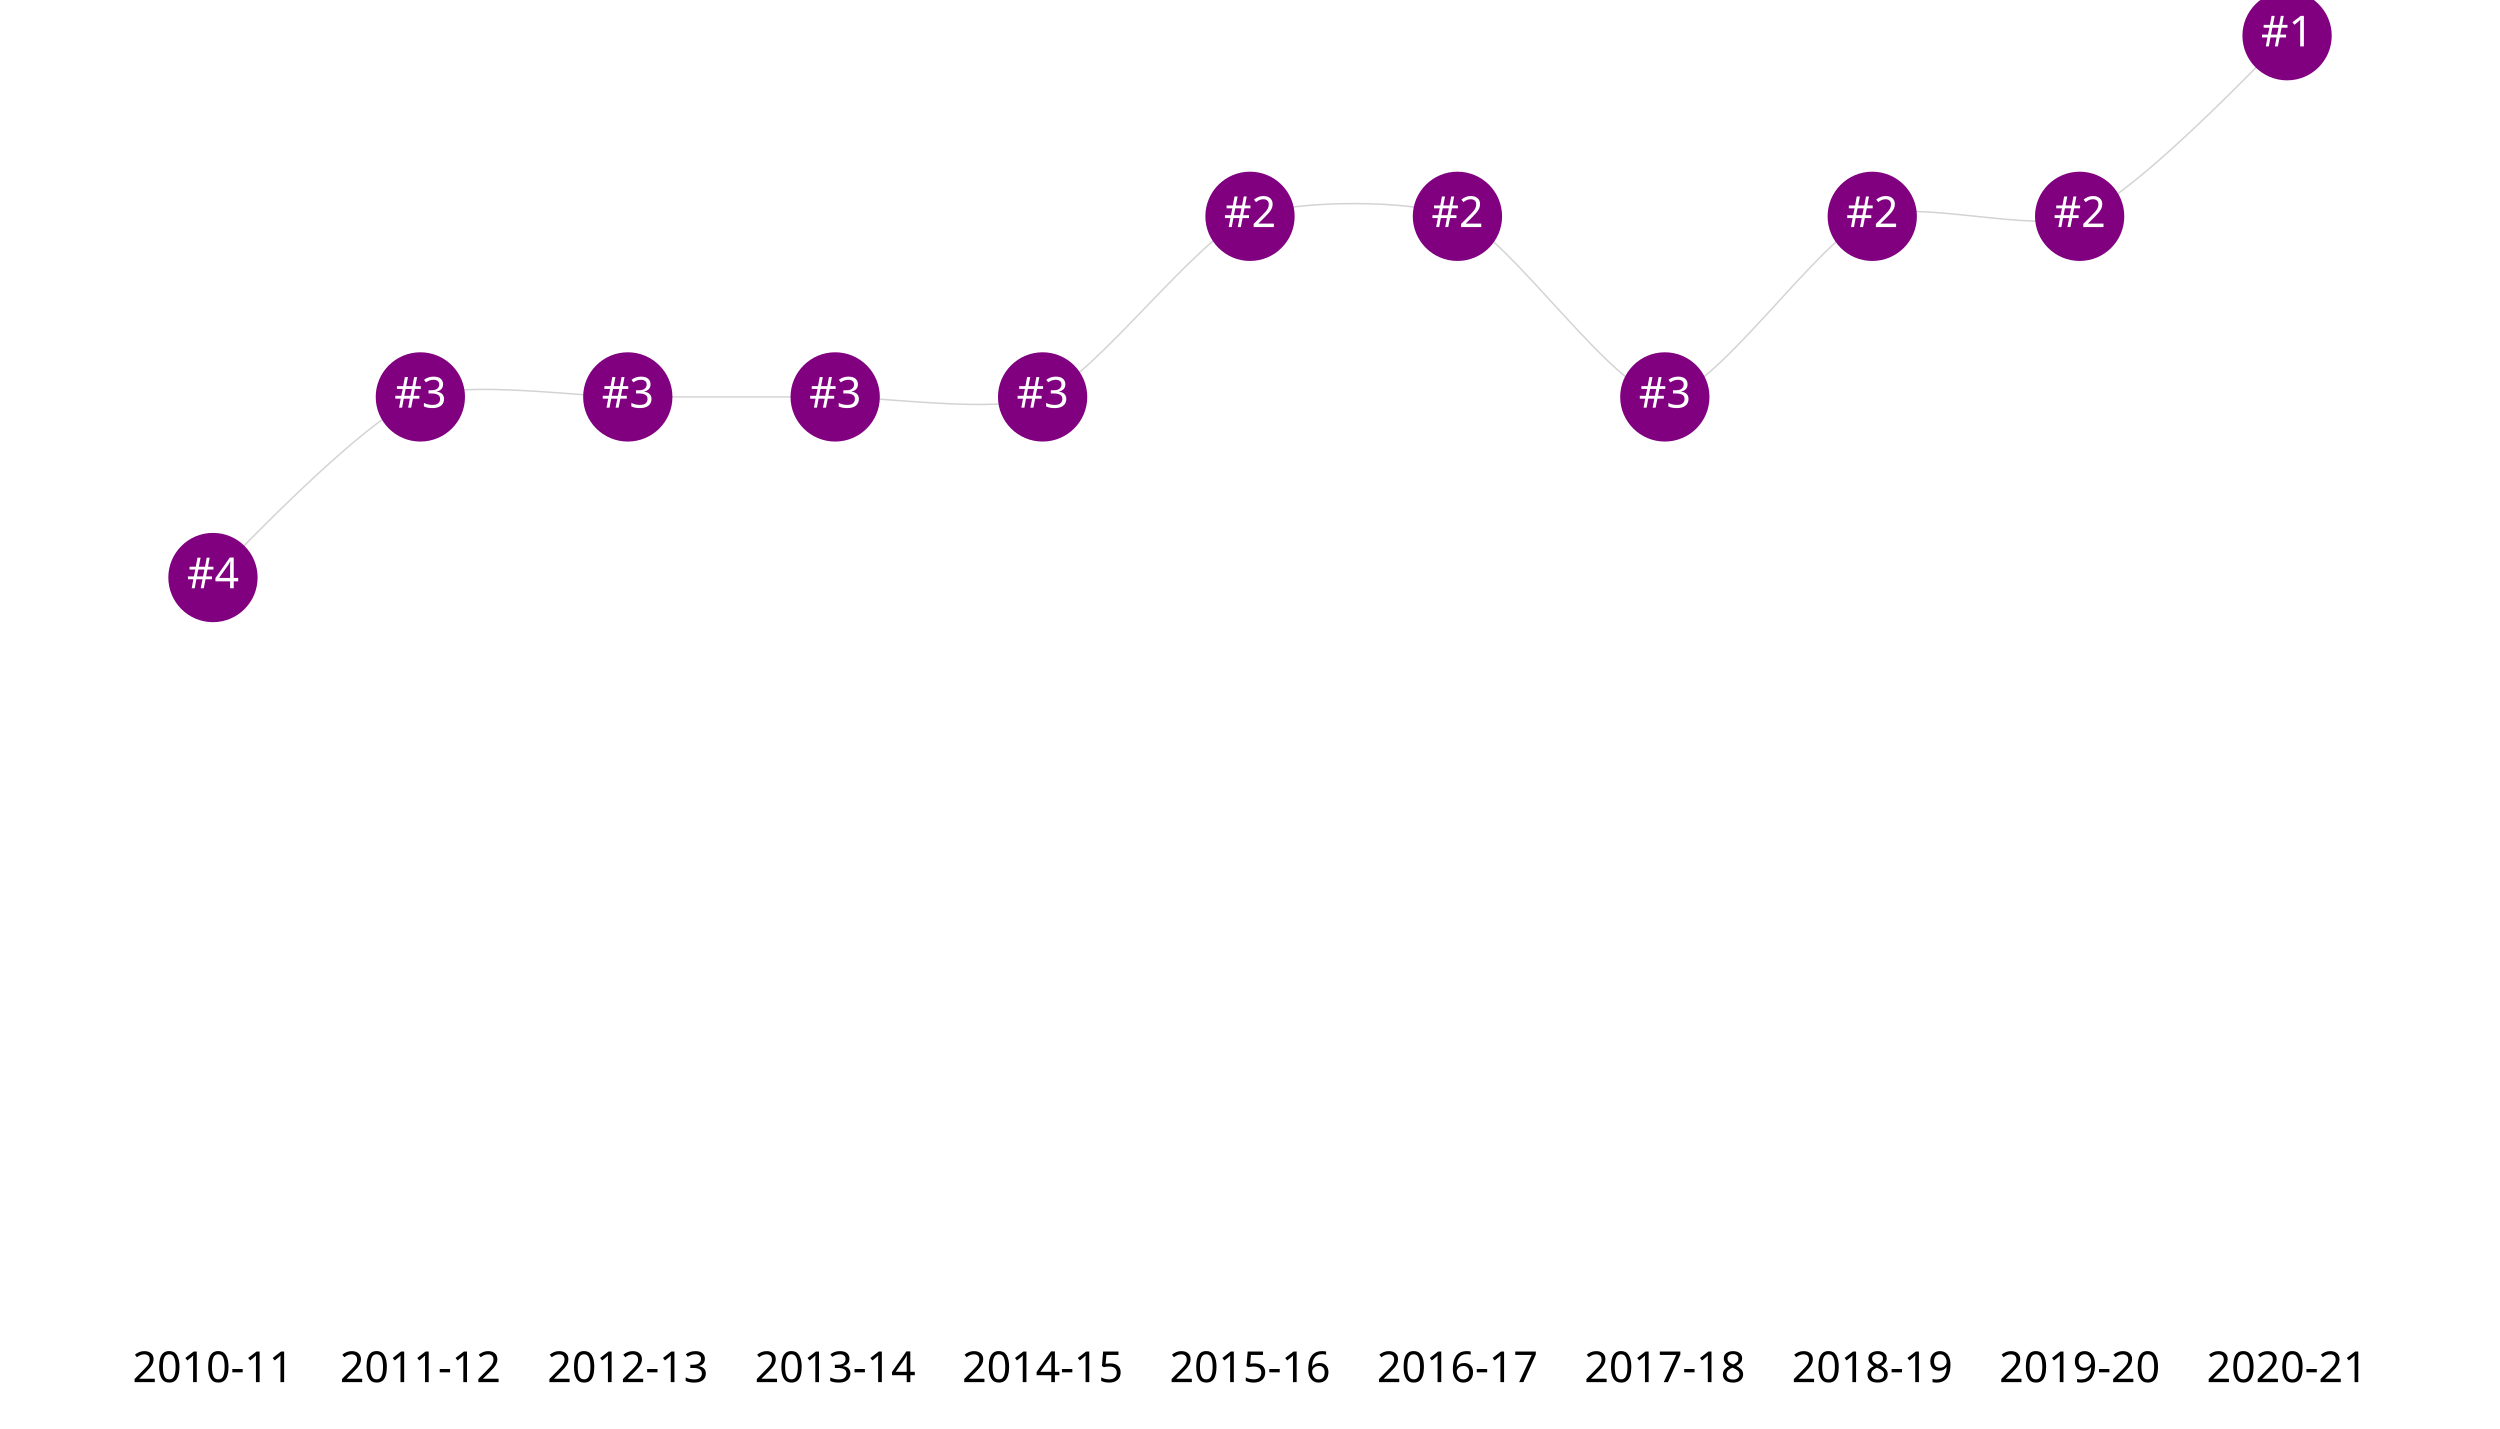
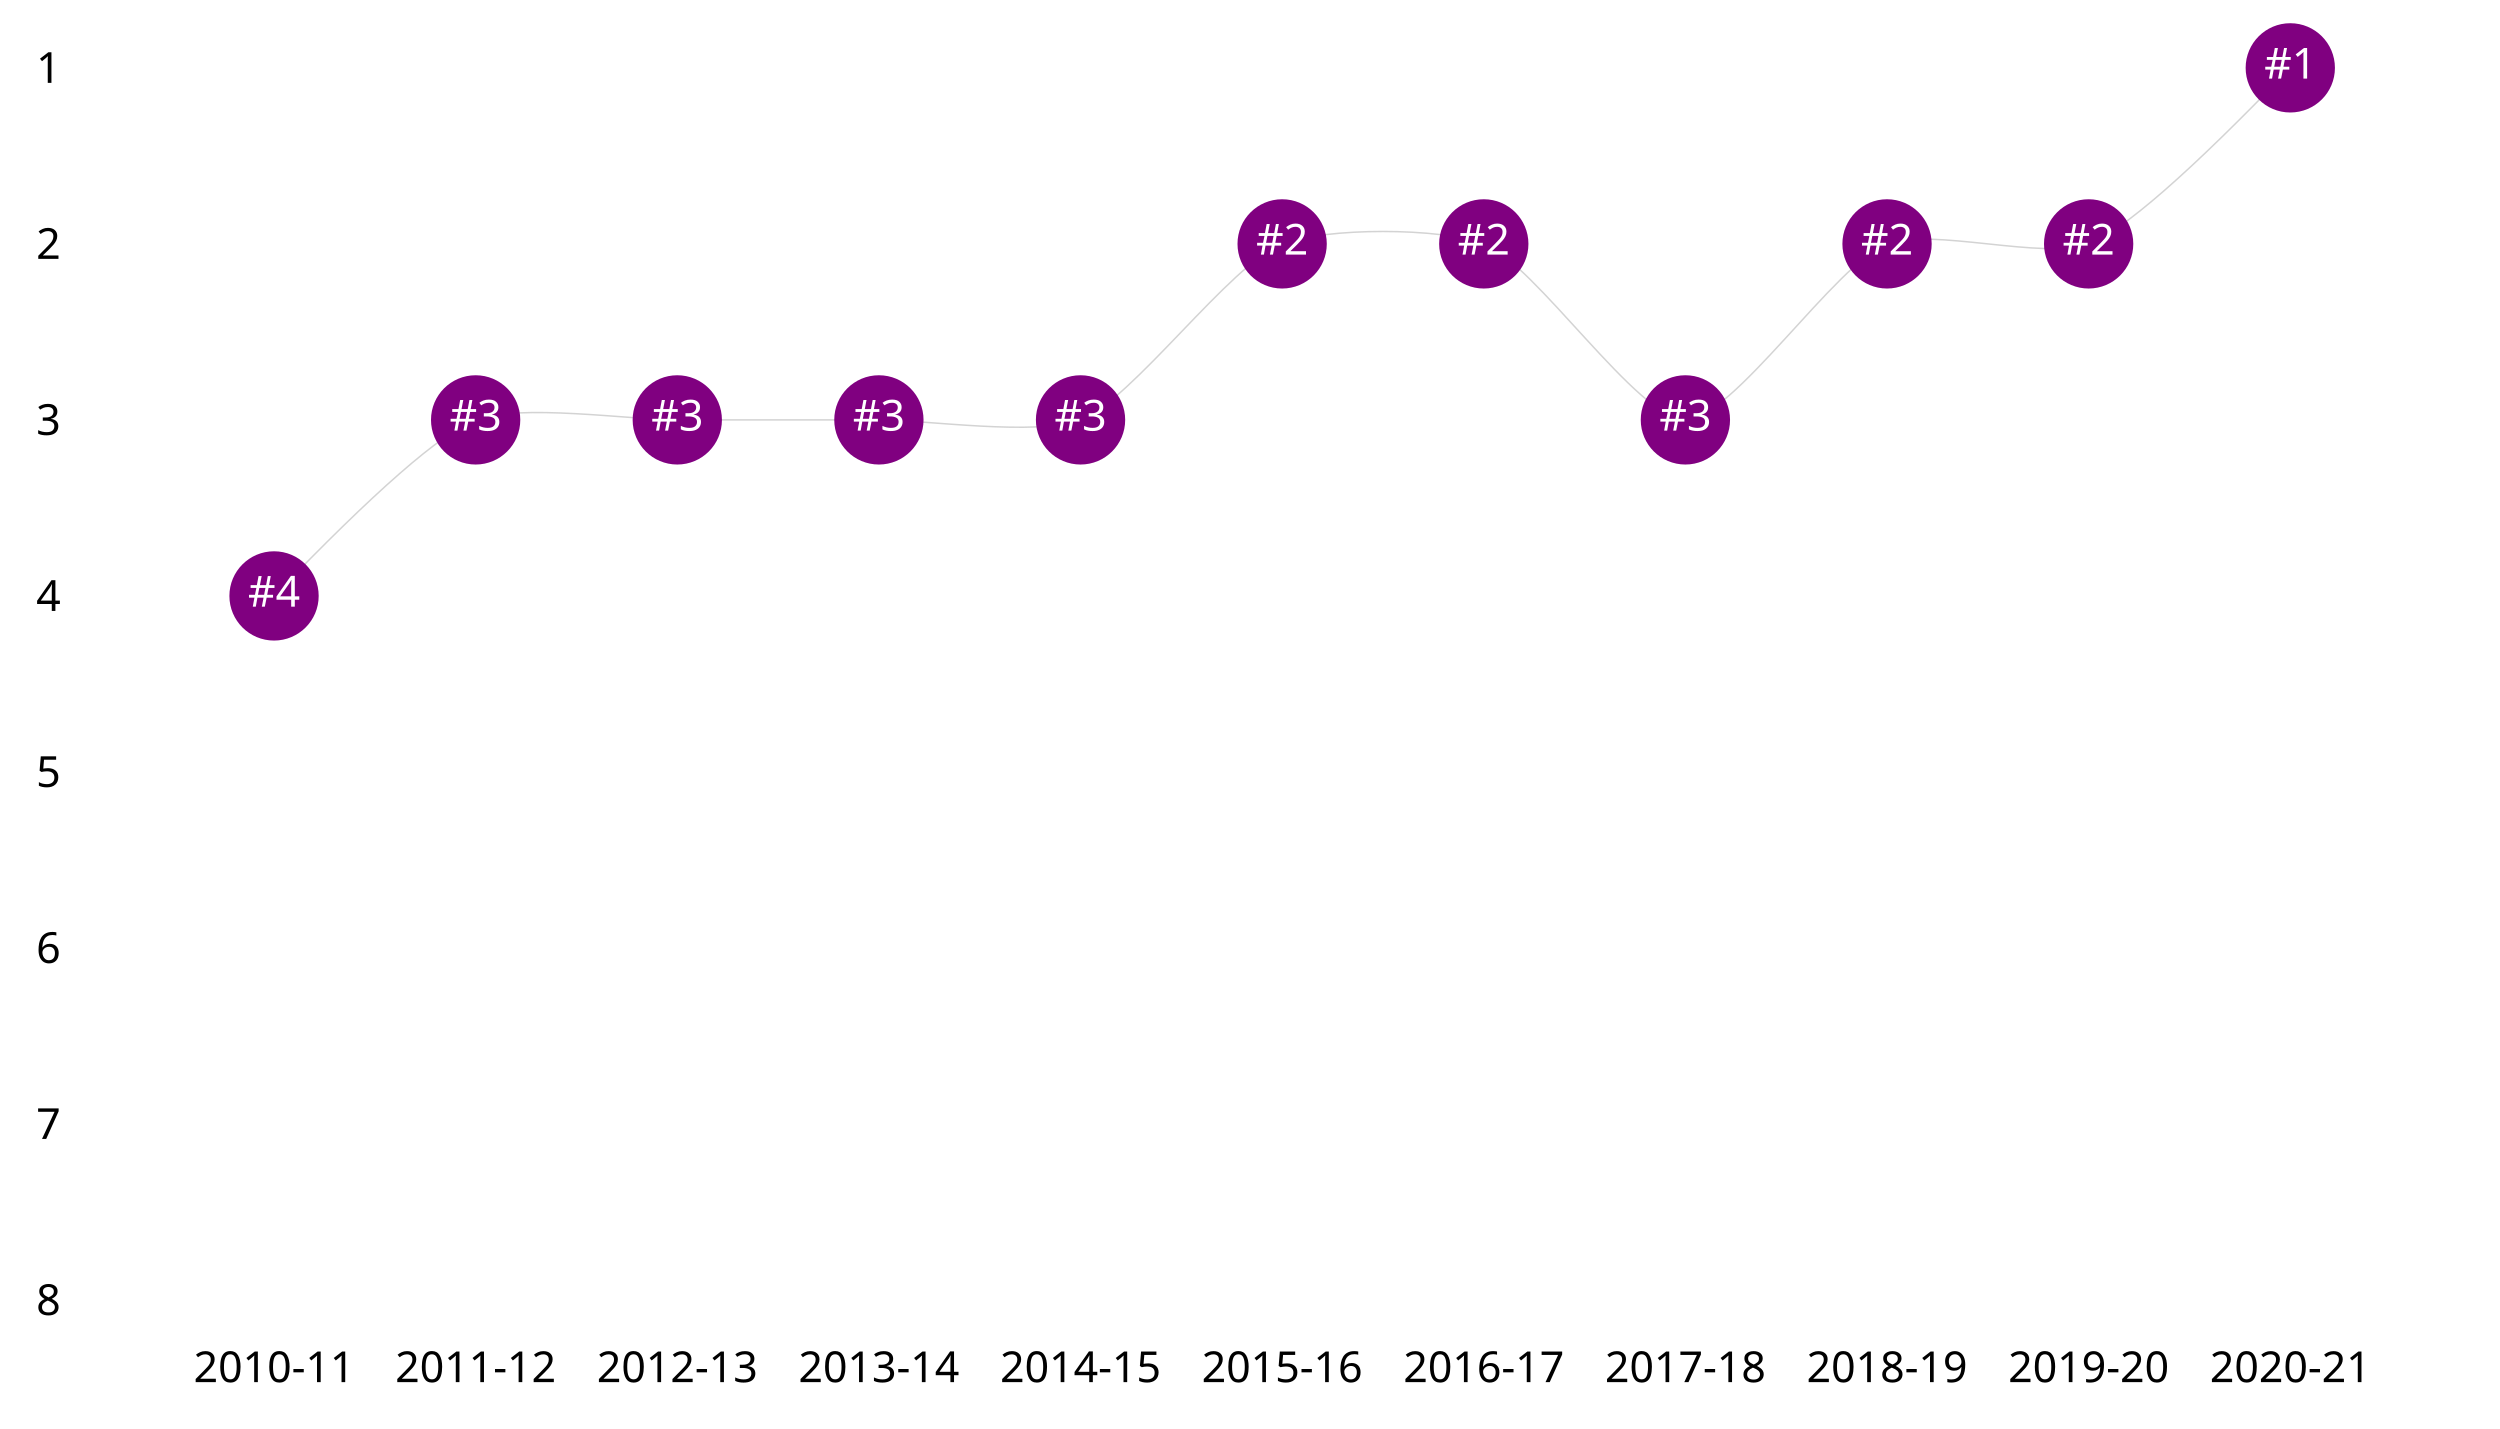
<svg xmlns="http://www.w3.org/2000/svg" class="main-svg" width="16535.433" height="9448.819" style="" viewBox="0 0 700 400">
  <rect x="0" y="0" width="700" height="400" style="fill: rgb(255, 255, 255); fill-opacity: 1;" />
-   <defs id="defs-6d849b">
+   <defs id="defs-7d91bd">
    <g class="clips">
-       <clipPath id="clip6d849bxyplot" class="plotclip">
-         <rect width="680" height="354" />
-       </clipPath>
-       <clipPath class="axesclip" id="clip6d849bx">
-         <rect x="10" y="0" width="680" height="400" />
-       </clipPath>
-       <clipPath class="axesclip" id="clip6d849by">
-         <rect x="0" y="10" width="700" height="354" />
-       </clipPath>
-       <clipPath class="axesclip" id="clip6d849bxy">
-         <rect x="10" y="10" width="680" height="354" />
+       <clipPath id="clip7d91bdxyplot" class="plotclip">
+         <rect width="662" height="345" />
+       </clipPath>
+       <clipPath class="axesclip" id="clip7d91bdx">
+         <rect x="28" y="0" width="662" height="400" />
+       </clipPath>
+       <clipPath class="axesclip" id="clip7d91bdy">
+         <rect x="0" y="19" width="700" height="345" />
+       </clipPath>
+       <clipPath class="axesclip" id="clip7d91bdxy">
+         <rect x="28" y="19" width="662" height="345" />
      </clipPath>
    </g>
    <g class="gradients" />
    <g class="patterns" />
  </defs>
  <g class="bglayer">
-     <rect class="bg" x="0" y="0" width="700" height="374" style="fill: rgb(0, 0, 0); fill-opacity: 0; stroke-width: 0;" />
+     <rect class="bg" x="18" y="9" width="682" height="365" style="fill: rgb(0, 0, 0); fill-opacity: 0; stroke-width: 0;" />
  </g>
  <g class="layer-below">
    <g class="imagelayer" />
    <g class="shapelayer" />
  </g>
  <g class="cartesianlayer">
    <g class="subplot xy">
      <g class="layer-subplot">
        <g class="shapelayer" />
        <g class="imagelayer" />
      </g>
      <g class="gridlayer">
        <g class="x">
-           <path class="xgrid crisp" transform="translate(59.63,0)" d="M0,10v354" style="stroke: rgb(255, 255, 255); stroke-opacity: 1; stroke-width: 1px;" />
-           <path class="xgrid crisp" transform="translate(117.7,0)" d="M0,10v354" style="stroke: rgb(255, 255, 255); stroke-opacity: 1; stroke-width: 1px;" />
-           <path class="xgrid crisp" transform="translate(175.78,0)" d="M0,10v354" style="stroke: rgb(255, 255, 255); stroke-opacity: 1; stroke-width: 1px;" />
-           <path class="xgrid crisp" transform="translate(233.85,0)" d="M0,10v354" style="stroke: rgb(255, 255, 255); stroke-opacity: 1; stroke-width: 1px;" />
-           <path class="xgrid crisp" transform="translate(291.93,0)" d="M0,10v354" style="stroke: rgb(255, 255, 255); stroke-opacity: 1; stroke-width: 1px;" />
-           <path class="xgrid crisp" transform="translate(350,0)" d="M0,10v354" style="stroke: rgb(255, 255, 255); stroke-opacity: 1; stroke-width: 1px;" />
-           <path class="xgrid crisp" transform="translate(408.08,0)" d="M0,10v354" style="stroke: rgb(255, 255, 255); stroke-opacity: 1; stroke-width: 1px;" />
-           <path class="xgrid crisp" transform="translate(466.15,0)" d="M0,10v354" style="stroke: rgb(255, 255, 255); stroke-opacity: 1; stroke-width: 1px;" />
-           <path class="xgrid crisp" transform="translate(524.23,0)" d="M0,10v354" style="stroke: rgb(255, 255, 255); stroke-opacity: 1; stroke-width: 1px;" />
-           <path class="xgrid crisp" transform="translate(582.3,0)" d="M0,10v354" style="stroke: rgb(255, 255, 255); stroke-opacity: 1; stroke-width: 1px;" />
-           <path class="xgrid crisp" transform="translate(640.38,0)" d="M0,10v354" style="stroke: rgb(255, 255, 255); stroke-opacity: 1; stroke-width: 1px;" />
-         </g>
-         <g class="y" />
+           <path class="xgrid crisp" transform="translate(76.73,0)" d="M0,19v345" style="stroke: rgb(255, 255, 255); stroke-opacity: 1; stroke-width: 1px;" />
+           <path class="xgrid crisp" transform="translate(133.18,0)" d="M0,19v345" style="stroke: rgb(255, 255, 255); stroke-opacity: 1; stroke-width: 1px;" />
+           <path class="xgrid crisp" transform="translate(189.64,0)" d="M0,19v345" style="stroke: rgb(255, 255, 255); stroke-opacity: 1; stroke-width: 1px;" />
+           <path class="xgrid crisp" transform="translate(246.09,0)" d="M0,19v345" style="stroke: rgb(255, 255, 255); stroke-opacity: 1; stroke-width: 1px;" />
+           <path class="xgrid crisp" transform="translate(302.55,0)" d="M0,19v345" style="stroke: rgb(255, 255, 255); stroke-opacity: 1; stroke-width: 1px;" />
+           <path class="xgrid crisp" transform="translate(359,0)" d="M0,19v345" style="stroke: rgb(255, 255, 255); stroke-opacity: 1; stroke-width: 1px;" />
+           <path class="xgrid crisp" transform="translate(415.46,0)" d="M0,19v345" style="stroke: rgb(255, 255, 255); stroke-opacity: 1; stroke-width: 1px;" />
+           <path class="xgrid crisp" transform="translate(471.91,0)" d="M0,19v345" style="stroke: rgb(255, 255, 255); stroke-opacity: 1; stroke-width: 1px;" />
+           <path class="xgrid crisp" transform="translate(528.37,0)" d="M0,19v345" style="stroke: rgb(255, 255, 255); stroke-opacity: 1; stroke-width: 1px;" />
+           <path class="xgrid crisp" transform="translate(584.82,0)" d="M0,19v345" style="stroke: rgb(255, 255, 255); stroke-opacity: 1; stroke-width: 1px;" />
+           <path class="xgrid crisp" transform="translate(641.28,0)" d="M0,19v345" style="stroke: rgb(255, 255, 255); stroke-opacity: 1; stroke-width: 1px;" />
+         </g>
+         <g class="y">
+           <path class="ygrid crisp" transform="translate(0,314.71)" d="M28,0h662" style="stroke: rgb(255, 255, 255); stroke-opacity: 1; stroke-width: 1px;" />
+           <path class="ygrid crisp" transform="translate(0,265.43)" d="M28,0h662" style="stroke: rgb(255, 255, 255); stroke-opacity: 1; stroke-width: 1px;" />
+           <path class="ygrid crisp" transform="translate(0,216.14)" d="M28,0h662" style="stroke: rgb(255, 255, 255); stroke-opacity: 1; stroke-width: 1px;" />
+           <path class="ygrid crisp" transform="translate(0,166.86)" d="M28,0h662" style="stroke: rgb(255, 255, 255); stroke-opacity: 1; stroke-width: 1px;" />
+           <path class="ygrid crisp" transform="translate(0,117.57)" d="M28,0h662" style="stroke: rgb(255, 255, 255); stroke-opacity: 1; stroke-width: 1px;" />
+           <path class="ygrid crisp" transform="translate(0,68.29)" d="M28,0h662" style="stroke: rgb(255, 255, 255); stroke-opacity: 1; stroke-width: 1px;" />
+         </g>
      </g>
      <g class="zerolinelayer" />
      <path class="xlines-below" />
      <path class="ylines-below" />
      <g class="overlines-below" />
      <g class="xaxislayer-below" />
      <g class="yaxislayer-below" />
      <g class="overaxes-below" />
-       <g class="plot" transform="translate(10,10)">
+       <g class="plot" transform="translate(28,19)">
        <g class="scatterlayer mlayer">
-           <g class="trace scatter trace43499e" style="stroke-miterlimit: 2; opacity: 1;">
-             <g class="fills" clip-path="url(#clip6d849bxyplot)" />
+           <g class="trace scatter trace3f6424" style="stroke-miterlimit: 2; opacity: 1;">
+             <g class="fills" clip-path="url(#clip7d91bdxyplot)" />
            <g class="errorbars" />
            <g class="lines">
-               <path class="js-line" d="M49.63,151.71Q93.05,106.62 107.7,101.14C120.42,96.38 152.23,101.14 165.78,101.14C179.33,101.14 210.3,101.14 223.85,101.14C237.4,101.14 269.21,105.9 281.93,101.14C296.58,95.66 325.35,56.05 340,50.57C352.72,45.81 385.36,45.81 398.08,50.57C412.73,56.05 442.6,101.14 456.15,101.14C469.7,101.14 499.58,56.05 514.23,50.57C526.95,45.81 559.58,55.33 572.3,50.57Q586.95,45.09 630.38,0" clip-path="url(#clip6d849bxyplot)" style="vector-effect: non-scaling-stroke; fill: none; stroke: rgb(211, 211, 211); stroke-opacity: 1; stroke-width: 10px; opacity: 1;" />
+               <path class="js-line" d="M48.73,147.86Q90.93,103.91 105.18,98.57C117.54,93.93 148.47,98.57 161.64,98.57C174.81,98.57 204.92,98.57 218.09,98.57C231.26,98.57 262.18,103.21 274.55,98.57C288.8,93.23 316.75,54.63 331,49.29C343.37,44.65 375.09,44.65 387.46,49.29C401.71,54.63 430.74,98.57 443.91,98.57C457.08,98.57 486.12,54.63 500.37,49.29C512.73,44.65 544.46,53.93 556.82,49.29Q571.07,43.95 613.28,0" clip-path="url(#clip7d91bdxyplot)" style="vector-effect: non-scaling-stroke; fill: none; stroke: rgb(211, 211, 211); stroke-opacity: 1; stroke-width: 10px; opacity: 1;" />
            </g>
            <g class="points">
-               <path class="point" transform="translate(49.63,151.71)" d="M12.5,0A12.5,12.5 0 1,1 0,-12.5A12.5,12.5 0 0,1 12.5,0Z" style="opacity: 1; stroke-width: 0px; fill: rgb(128, 0, 128); fill-opacity: 1;" />
-               <path class="point" transform="translate(107.7,101.14)" d="M12.5,0A12.5,12.5 0 1,1 0,-12.5A12.5,12.5 0 0,1 12.5,0Z" style="opacity: 1; stroke-width: 0px; fill: rgb(128, 0, 128); fill-opacity: 1;" />
-               <path class="point" transform="translate(165.78,101.14)" d="M12.5,0A12.5,12.5 0 1,1 0,-12.5A12.5,12.5 0 0,1 12.5,0Z" style="opacity: 1; stroke-width: 0px; fill: rgb(128, 0, 128); fill-opacity: 1;" />
-               <path class="point" transform="translate(223.85,101.14)" d="M12.5,0A12.5,12.5 0 1,1 0,-12.5A12.5,12.5 0 0,1 12.5,0Z" style="opacity: 1; stroke-width: 0px; fill: rgb(128, 0, 128); fill-opacity: 1;" />
-               <path class="point" transform="translate(281.93,101.14)" d="M12.5,0A12.5,12.5 0 1,1 0,-12.5A12.5,12.5 0 0,1 12.5,0Z" style="opacity: 1; stroke-width: 0px; fill: rgb(128, 0, 128); fill-opacity: 1;" />
-               <path class="point" transform="translate(340,50.57)" d="M12.5,0A12.5,12.5 0 1,1 0,-12.5A12.5,12.5 0 0,1 12.5,0Z" style="opacity: 1; stroke-width: 0px; fill: rgb(128, 0, 128); fill-opacity: 1;" />
-               <path class="point" transform="translate(398.08,50.57)" d="M12.5,0A12.5,12.5 0 1,1 0,-12.5A12.5,12.5 0 0,1 12.5,0Z" style="opacity: 1; stroke-width: 0px; fill: rgb(128, 0, 128); fill-opacity: 1;" />
-               <path class="point" transform="translate(456.15,101.14)" d="M12.5,0A12.5,12.5 0 1,1 0,-12.5A12.5,12.5 0 0,1 12.5,0Z" style="opacity: 1; stroke-width: 0px; fill: rgb(128, 0, 128); fill-opacity: 1;" />
-               <path class="point" transform="translate(514.23,50.57)" d="M12.5,0A12.5,12.5 0 1,1 0,-12.5A12.5,12.5 0 0,1 12.5,0Z" style="opacity: 1; stroke-width: 0px; fill: rgb(128, 0, 128); fill-opacity: 1;" />
-               <path class="point" transform="translate(572.3,50.57)" d="M12.5,0A12.5,12.5 0 1,1 0,-12.5A12.5,12.5 0 0,1 12.5,0Z" style="opacity: 1; stroke-width: 0px; fill: rgb(128, 0, 128); fill-opacity: 1;" />
-               <path class="point" transform="translate(630.38,0)" d="M12.5,0A12.5,12.5 0 1,1 0,-12.5A12.5,12.5 0 0,1 12.5,0Z" style="opacity: 1; stroke-width: 0px; fill: rgb(128, 0, 128); fill-opacity: 1;" />
+               <path class="point" transform="translate(48.73,147.86)" d="M12.5,0A12.5,12.5 0 1,1 0,-12.5A12.5,12.5 0 0,1 12.5,0Z" style="opacity: 1; stroke-width: 0px; fill: rgb(128, 0, 128); fill-opacity: 1;" />
+               <path class="point" transform="translate(105.18,98.57)" d="M12.5,0A12.5,12.5 0 1,1 0,-12.5A12.5,12.5 0 0,1 12.5,0Z" style="opacity: 1; stroke-width: 0px; fill: rgb(128, 0, 128); fill-opacity: 1;" />
+               <path class="point" transform="translate(161.64,98.57)" d="M12.5,0A12.5,12.5 0 1,1 0,-12.5A12.5,12.5 0 0,1 12.5,0Z" style="opacity: 1; stroke-width: 0px; fill: rgb(128, 0, 128); fill-opacity: 1;" />
+               <path class="point" transform="translate(218.09,98.57)" d="M12.5,0A12.5,12.5 0 1,1 0,-12.5A12.5,12.5 0 0,1 12.5,0Z" style="opacity: 1; stroke-width: 0px; fill: rgb(128, 0, 128); fill-opacity: 1;" />
+               <path class="point" transform="translate(274.55,98.57)" d="M12.5,0A12.5,12.5 0 1,1 0,-12.5A12.5,12.5 0 0,1 12.5,0Z" style="opacity: 1; stroke-width: 0px; fill: rgb(128, 0, 128); fill-opacity: 1;" />
+               <path class="point" transform="translate(331,49.29)" d="M12.5,0A12.5,12.5 0 1,1 0,-12.5A12.5,12.5 0 0,1 12.5,0Z" style="opacity: 1; stroke-width: 0px; fill: rgb(128, 0, 128); fill-opacity: 1;" />
+               <path class="point" transform="translate(387.46,49.29)" d="M12.5,0A12.5,12.5 0 1,1 0,-12.5A12.5,12.5 0 0,1 12.5,0Z" style="opacity: 1; stroke-width: 0px; fill: rgb(128, 0, 128); fill-opacity: 1;" />
+               <path class="point" transform="translate(443.91,98.57)" d="M12.5,0A12.5,12.5 0 1,1 0,-12.5A12.5,12.5 0 0,1 12.5,0Z" style="opacity: 1; stroke-width: 0px; fill: rgb(128, 0, 128); fill-opacity: 1;" />
+               <path class="point" transform="translate(500.37,49.29)" d="M12.5,0A12.5,12.5 0 1,1 0,-12.5A12.5,12.5 0 0,1 12.5,0Z" style="opacity: 1; stroke-width: 0px; fill: rgb(128, 0, 128); fill-opacity: 1;" />
+               <path class="point" transform="translate(556.82,49.29)" d="M12.5,0A12.5,12.5 0 1,1 0,-12.5A12.5,12.5 0 0,1 12.5,0Z" style="opacity: 1; stroke-width: 0px; fill: rgb(128, 0, 128); fill-opacity: 1;" />
+               <path class="point" transform="translate(613.28,0)" d="M12.5,0A12.5,12.5 0 1,1 0,-12.5A12.5,12.5 0 0,1 12.5,0Z" style="opacity: 1; stroke-width: 0px; fill: rgb(128, 0, 128); fill-opacity: 1;" />
            </g>
            <g class="text">
              <g class="textpoint" transform="translate(0,3)">
-                 <text x="49.63" y="151.71" text-anchor="middle" style="font-family: 'Segoe UI Semibold'; font-size: 12px; fill: rgb(255, 255, 255); fill-opacity: 1; white-space: pre;">#4</text>
-               </g>
-               <g class="textpoint" transform="translate(0,3)">
-                 <text x="107.7" y="101.14" text-anchor="middle" style="font-family: 'Segoe UI Semibold'; font-size: 12px; fill: rgb(255, 255, 255); fill-opacity: 1; white-space: pre;">#3</text>
-               </g>
-               <g class="textpoint" transform="translate(0,3)">
-                 <text x="165.78" y="101.14" text-anchor="middle" style="font-family: 'Segoe UI Semibold'; font-size: 12px; fill: rgb(255, 255, 255); fill-opacity: 1; white-space: pre;">#3</text>
-               </g>
-               <g class="textpoint" transform="translate(0,3)">
-                 <text x="223.85" y="101.14" text-anchor="middle" style="font-family: 'Segoe UI Semibold'; font-size: 12px; fill: rgb(255, 255, 255); fill-opacity: 1; white-space: pre;">#3</text>
-               </g>
-               <g class="textpoint" transform="translate(0,3)">
-                 <text x="281.93" y="101.14" text-anchor="middle" style="font-family: 'Segoe UI Semibold'; font-size: 12px; fill: rgb(255, 255, 255); fill-opacity: 1; white-space: pre;">#3</text>
-               </g>
-               <g class="textpoint" transform="translate(0,3)">
-                 <text x="340" y="50.57" text-anchor="middle" style="font-family: 'Segoe UI Semibold'; font-size: 12px; fill: rgb(255, 255, 255); fill-opacity: 1; white-space: pre;">#2</text>
-               </g>
-               <g class="textpoint" transform="translate(0,3)">
-                 <text x="398.08" y="50.57" text-anchor="middle" style="font-family: 'Segoe UI Semibold'; font-size: 12px; fill: rgb(255, 255, 255); fill-opacity: 1; white-space: pre;">#2</text>
-               </g>
-               <g class="textpoint" transform="translate(0,3)">
-                 <text x="456.15" y="101.14" text-anchor="middle" style="font-family: 'Segoe UI Semibold'; font-size: 12px; fill: rgb(255, 255, 255); fill-opacity: 1; white-space: pre;">#3</text>
-               </g>
-               <g class="textpoint" transform="translate(0,3)">
-                 <text x="514.23" y="50.57" text-anchor="middle" style="font-family: 'Segoe UI Semibold'; font-size: 12px; fill: rgb(255, 255, 255); fill-opacity: 1; white-space: pre;">#2</text>
-               </g>
-               <g class="textpoint" transform="translate(0,3)">
-                 <text x="572.3" y="50.57" text-anchor="middle" style="font-family: 'Segoe UI Semibold'; font-size: 12px; fill: rgb(255, 255, 255); fill-opacity: 1; white-space: pre;">#2</text>
-               </g>
-               <g class="textpoint" transform="translate(0,3)">
-                 <text x="630.38" y="0" text-anchor="middle" style="font-family: 'Segoe UI Semibold'; font-size: 12px; fill: rgb(255, 255, 255); fill-opacity: 1; white-space: pre;">#1</text>
+                 <text x="48.73" y="147.86" text-anchor="middle" style="font-family: 'Segoe UI Semibold'; font-size: 12px; fill: rgb(255, 255, 255); fill-opacity: 1; white-space: pre;">#4</text>
+               </g>
+               <g class="textpoint" transform="translate(0,3)">
+                 <text x="105.18" y="98.57" text-anchor="middle" style="font-family: 'Segoe UI Semibold'; font-size: 12px; fill: rgb(255, 255, 255); fill-opacity: 1; white-space: pre;">#3</text>
+               </g>
+               <g class="textpoint" transform="translate(0,3)">
+                 <text x="161.64" y="98.57" text-anchor="middle" style="font-family: 'Segoe UI Semibold'; font-size: 12px; fill: rgb(255, 255, 255); fill-opacity: 1; white-space: pre;">#3</text>
+               </g>
+               <g class="textpoint" transform="translate(0,3)">
+                 <text x="218.09" y="98.57" text-anchor="middle" style="font-family: 'Segoe UI Semibold'; font-size: 12px; fill: rgb(255, 255, 255); fill-opacity: 1; white-space: pre;">#3</text>
+               </g>
+               <g class="textpoint" transform="translate(0,3)">
+                 <text x="274.55" y="98.57" text-anchor="middle" style="font-family: 'Segoe UI Semibold'; font-size: 12px; fill: rgb(255, 255, 255); fill-opacity: 1; white-space: pre;">#3</text>
+               </g>
+               <g class="textpoint" transform="translate(0,3)">
+                 <text x="331" y="49.29" text-anchor="middle" style="font-family: 'Segoe UI Semibold'; font-size: 12px; fill: rgb(255, 255, 255); fill-opacity: 1; white-space: pre;">#2</text>
+               </g>
+               <g class="textpoint" transform="translate(0,3)">
+                 <text x="387.46" y="49.29" text-anchor="middle" style="font-family: 'Segoe UI Semibold'; font-size: 12px; fill: rgb(255, 255, 255); fill-opacity: 1; white-space: pre;">#2</text>
+               </g>
+               <g class="textpoint" transform="translate(0,3)">
+                 <text x="443.91" y="98.57" text-anchor="middle" style="font-family: 'Segoe UI Semibold'; font-size: 12px; fill: rgb(255, 255, 255); fill-opacity: 1; white-space: pre;">#3</text>
+               </g>
+               <g class="textpoint" transform="translate(0,3)">
+                 <text x="500.37" y="49.29" text-anchor="middle" style="font-family: 'Segoe UI Semibold'; font-size: 12px; fill: rgb(255, 255, 255); fill-opacity: 1; white-space: pre;">#2</text>
+               </g>
+               <g class="textpoint" transform="translate(0,3)">
+                 <text x="556.82" y="49.29" text-anchor="middle" style="font-family: 'Segoe UI Semibold'; font-size: 12px; fill: rgb(255, 255, 255); fill-opacity: 1; white-space: pre;">#2</text>
+               </g>
+               <g class="textpoint" transform="translate(0,3)">
+                 <text x="613.28" y="0" text-anchor="middle" style="font-family: 'Segoe UI Semibold'; font-size: 12px; fill: rgb(255, 255, 255); fill-opacity: 1; white-space: pre;">#1</text>
              </g>
            </g>
          </g>
        </g>
      </g>
      <g class="overplot" />
      <path class="xlines-above crisp" d="M0,0" style="fill: none;" />
      <path class="ylines-above crisp" d="M0,0" style="fill: none;" />
      <g class="overlines-above" />
      <g class="xaxislayer-above">
        <g class="xtick">
-           <text text-anchor="middle" x="0" y="387" transform="translate(59.63,0)" style="font-family: 'Segoe UI Semibold'; font-size: 12px; fill: rgb(0, 0, 0); fill-opacity: 1; white-space: pre; opacity: 1;">2010-11</text>
-         </g>
-         <g class="xtick">
-           <text text-anchor="middle" x="0" y="387" transform="translate(117.7,0)" style="font-family: 'Segoe UI Semibold'; font-size: 12px; fill: rgb(0, 0, 0); fill-opacity: 1; white-space: pre; opacity: 1;">2011-12</text>
-         </g>
-         <g class="xtick">
-           <text text-anchor="middle" x="0" y="387" transform="translate(175.78,0)" style="font-family: 'Segoe UI Semibold'; font-size: 12px; fill: rgb(0, 0, 0); fill-opacity: 1; white-space: pre; opacity: 1;">2012-13</text>
-         </g>
-         <g class="xtick">
-           <text text-anchor="middle" x="0" y="387" transform="translate(233.85,0)" style="font-family: 'Segoe UI Semibold'; font-size: 12px; fill: rgb(0, 0, 0); fill-opacity: 1; white-space: pre; opacity: 1;">2013-14</text>
-         </g>
-         <g class="xtick">
-           <text text-anchor="middle" x="0" y="387" transform="translate(291.93,0)" style="font-family: 'Segoe UI Semibold'; font-size: 12px; fill: rgb(0, 0, 0); fill-opacity: 1; white-space: pre; opacity: 1;">2014-15</text>
-         </g>
-         <g class="xtick">
-           <text text-anchor="middle" x="0" y="387" transform="translate(350,0)" style="font-family: 'Segoe UI Semibold'; font-size: 12px; fill: rgb(0, 0, 0); fill-opacity: 1; white-space: pre; opacity: 1;">2015-16</text>
-         </g>
-         <g class="xtick">
-           <text text-anchor="middle" x="0" y="387" transform="translate(408.08,0)" style="font-family: 'Segoe UI Semibold'; font-size: 12px; fill: rgb(0, 0, 0); fill-opacity: 1; white-space: pre; opacity: 1;">2016-17</text>
-         </g>
-         <g class="xtick">
-           <text text-anchor="middle" x="0" y="387" transform="translate(466.15,0)" style="font-family: 'Segoe UI Semibold'; font-size: 12px; fill: rgb(0, 0, 0); fill-opacity: 1; white-space: pre; opacity: 1;">2017-18</text>
-         </g>
-         <g class="xtick">
-           <text text-anchor="middle" x="0" y="387" transform="translate(524.23,0)" style="font-family: 'Segoe UI Semibold'; font-size: 12px; fill: rgb(0, 0, 0); fill-opacity: 1; white-space: pre; opacity: 1;">2018-19</text>
-         </g>
-         <g class="xtick">
-           <text text-anchor="middle" x="0" y="387" transform="translate(582.3,0)" style="font-family: 'Segoe UI Semibold'; font-size: 12px; fill: rgb(0, 0, 0); fill-opacity: 1; white-space: pre; opacity: 1;">2019-20</text>
-         </g>
-         <g class="xtick">
-           <text text-anchor="middle" x="0" y="387" transform="translate(640.38,0)" style="font-family: 'Segoe UI Semibold'; font-size: 12px; fill: rgb(0, 0, 0); fill-opacity: 1; white-space: pre; opacity: 1;">2020-21</text>
-         </g>
-       </g>
-       <g class="yaxislayer-above" />
+           <text text-anchor="middle" x="0" y="387" transform="translate(76.73,0)" style="font-family: 'Segoe UI Semibold'; font-size: 12px; fill: rgb(0, 0, 0); fill-opacity: 1; white-space: pre; opacity: 1;">2010-11</text>
+         </g>
+         <g class="xtick">
+           <text text-anchor="middle" x="0" y="387" transform="translate(133.18,0)" style="font-family: 'Segoe UI Semibold'; font-size: 12px; fill: rgb(0, 0, 0); fill-opacity: 1; white-space: pre; opacity: 1;">2011-12</text>
+         </g>
+         <g class="xtick">
+           <text text-anchor="middle" x="0" y="387" transform="translate(189.64,0)" style="font-family: 'Segoe UI Semibold'; font-size: 12px; fill: rgb(0, 0, 0); fill-opacity: 1; white-space: pre; opacity: 1;">2012-13</text>
+         </g>
+         <g class="xtick">
+           <text text-anchor="middle" x="0" y="387" transform="translate(246.09,0)" style="font-family: 'Segoe UI Semibold'; font-size: 12px; fill: rgb(0, 0, 0); fill-opacity: 1; white-space: pre; opacity: 1;">2013-14</text>
+         </g>
+         <g class="xtick">
+           <text text-anchor="middle" x="0" y="387" transform="translate(302.55,0)" style="font-family: 'Segoe UI Semibold'; font-size: 12px; fill: rgb(0, 0, 0); fill-opacity: 1; white-space: pre; opacity: 1;">2014-15</text>
+         </g>
+         <g class="xtick">
+           <text text-anchor="middle" x="0" y="387" transform="translate(359,0)" style="font-family: 'Segoe UI Semibold'; font-size: 12px; fill: rgb(0, 0, 0); fill-opacity: 1; white-space: pre; opacity: 1;">2015-16</text>
+         </g>
+         <g class="xtick">
+           <text text-anchor="middle" x="0" y="387" transform="translate(415.46,0)" style="font-family: 'Segoe UI Semibold'; font-size: 12px; fill: rgb(0, 0, 0); fill-opacity: 1; white-space: pre; opacity: 1;">2016-17</text>
+         </g>
+         <g class="xtick">
+           <text text-anchor="middle" x="0" y="387" transform="translate(471.91,0)" style="font-family: 'Segoe UI Semibold'; font-size: 12px; fill: rgb(0, 0, 0); fill-opacity: 1; white-space: pre; opacity: 1;">2017-18</text>
+         </g>
+         <g class="xtick">
+           <text text-anchor="middle" x="0" y="387" transform="translate(528.37,0)" style="font-family: 'Segoe UI Semibold'; font-size: 12px; fill: rgb(0, 0, 0); fill-opacity: 1; white-space: pre; opacity: 1;">2018-19</text>
+         </g>
+         <g class="xtick">
+           <text text-anchor="middle" x="0" y="387" transform="translate(584.82,0)" style="font-family: 'Segoe UI Semibold'; font-size: 12px; fill: rgb(0, 0, 0); fill-opacity: 1; white-space: pre; opacity: 1;">2019-20</text>
+         </g>
+         <g class="xtick">
+           <text text-anchor="middle" x="0" y="387" transform="translate(641.28,0)" style="font-family: 'Segoe UI Semibold'; font-size: 12px; fill: rgb(0, 0, 0); fill-opacity: 1; white-space: pre; opacity: 1;">2020-21</text>
+         </g>
+       </g>
+       <g class="yaxislayer-above">
+         <g class="ytick">
+           <text text-anchor="end" x="17" y="4.2" transform="translate(0,364)" style="font-family: 'Segoe UI Semibold'; font-size: 12px; fill: rgb(0, 0, 0); fill-opacity: 1; white-space: pre; opacity: 1;">8</text>
+         </g>
+         <g class="ytick">
+           <text text-anchor="end" x="17" y="4.2" style="font-family: 'Segoe UI Semibold'; font-size: 12px; fill: rgb(0, 0, 0); fill-opacity: 1; white-space: pre; opacity: 1;" transform="translate(0,314.71)">7</text>
+         </g>
+         <g class="ytick">
+           <text text-anchor="end" x="17" y="4.2" style="font-family: 'Segoe UI Semibold'; font-size: 12px; fill: rgb(0, 0, 0); fill-opacity: 1; white-space: pre; opacity: 1;" transform="translate(0,265.43)">6</text>
+         </g>
+         <g class="ytick">
+           <text text-anchor="end" x="17" y="4.2" style="font-family: 'Segoe UI Semibold'; font-size: 12px; fill: rgb(0, 0, 0); fill-opacity: 1; white-space: pre; opacity: 1;" transform="translate(0,216.14)">5</text>
+         </g>
+         <g class="ytick">
+           <text text-anchor="end" x="17" y="4.2" style="font-family: 'Segoe UI Semibold'; font-size: 12px; fill: rgb(0, 0, 0); fill-opacity: 1; white-space: pre; opacity: 1;" transform="translate(0,166.86)">4</text>
+         </g>
+         <g class="ytick">
+           <text text-anchor="end" x="17" y="4.2" style="font-family: 'Segoe UI Semibold'; font-size: 12px; fill: rgb(0, 0, 0); fill-opacity: 1; white-space: pre; opacity: 1;" transform="translate(0,117.57)">3</text>
+         </g>
+         <g class="ytick">
+           <text text-anchor="end" x="17" y="4.2" style="font-family: 'Segoe UI Semibold'; font-size: 12px; fill: rgb(0, 0, 0); fill-opacity: 1; white-space: pre; opacity: 1;" transform="translate(0,68.29)">2</text>
+         </g>
+         <g class="ytick">
+           <text text-anchor="end" x="17" y="4.2" style="font-family: 'Segoe UI Semibold'; font-size: 12px; fill: rgb(0, 0, 0); fill-opacity: 1; white-space: pre; opacity: 1;" transform="translate(0,19)">1</text>
+         </g>
+       </g>
      <g class="overaxes-above" />
    </g>
  </g>
  <g class="polarlayer" />
  <g class="smithlayer" />
  <g class="ternarylayer" />
  <g class="geolayer" />
  <g class="funnelarealayer" />
  <g class="pielayer" />
  <g class="iciclelayer" />
  <g class="treemaplayer" />
  <g class="sunburstlayer" />
  <g class="glimages" />
-   <defs id="topdefs-6d849b">
+   <defs id="topdefs-7d91bd">
    <g class="clips" />
  </defs>
  <g class="layer-above">
    <g class="imagelayer" />
    <g class="shapelayer" />
  </g>
  <g class="infolayer">
    <g class="g-gtitle" />
    <g class="g-xtitle" />
+     <g class="g-ytitle" />
  </g>
</svg>
